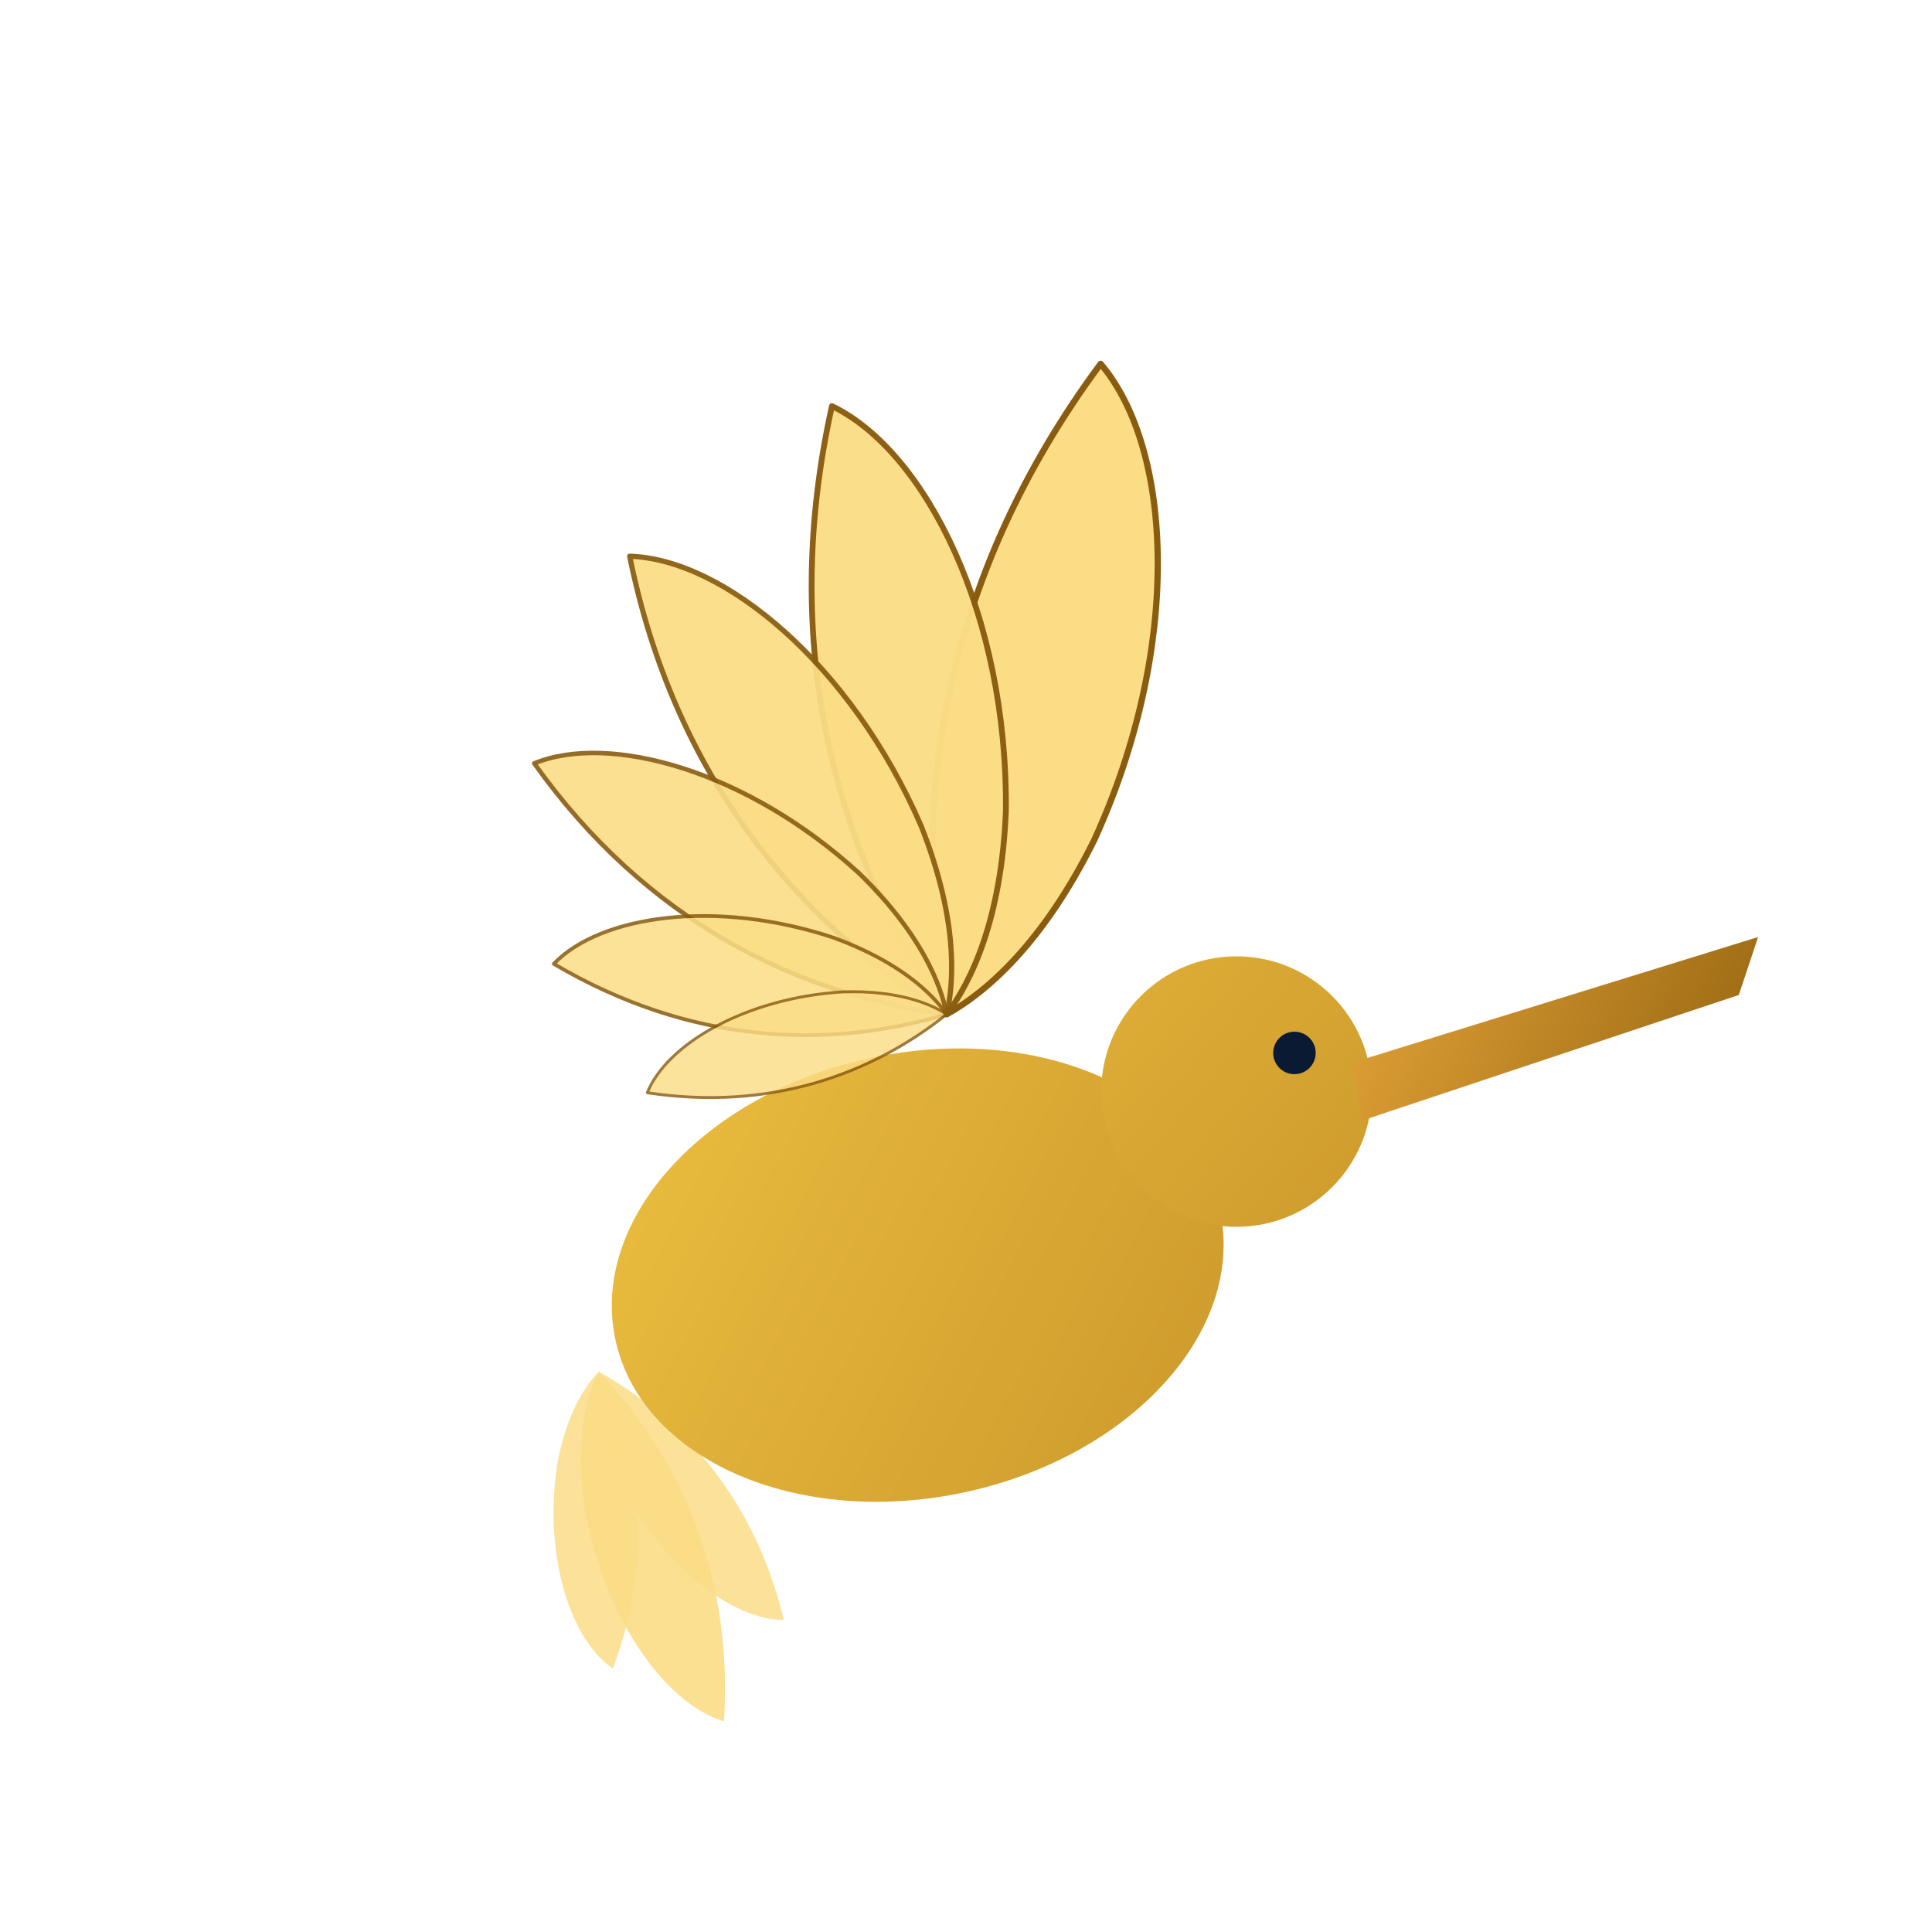
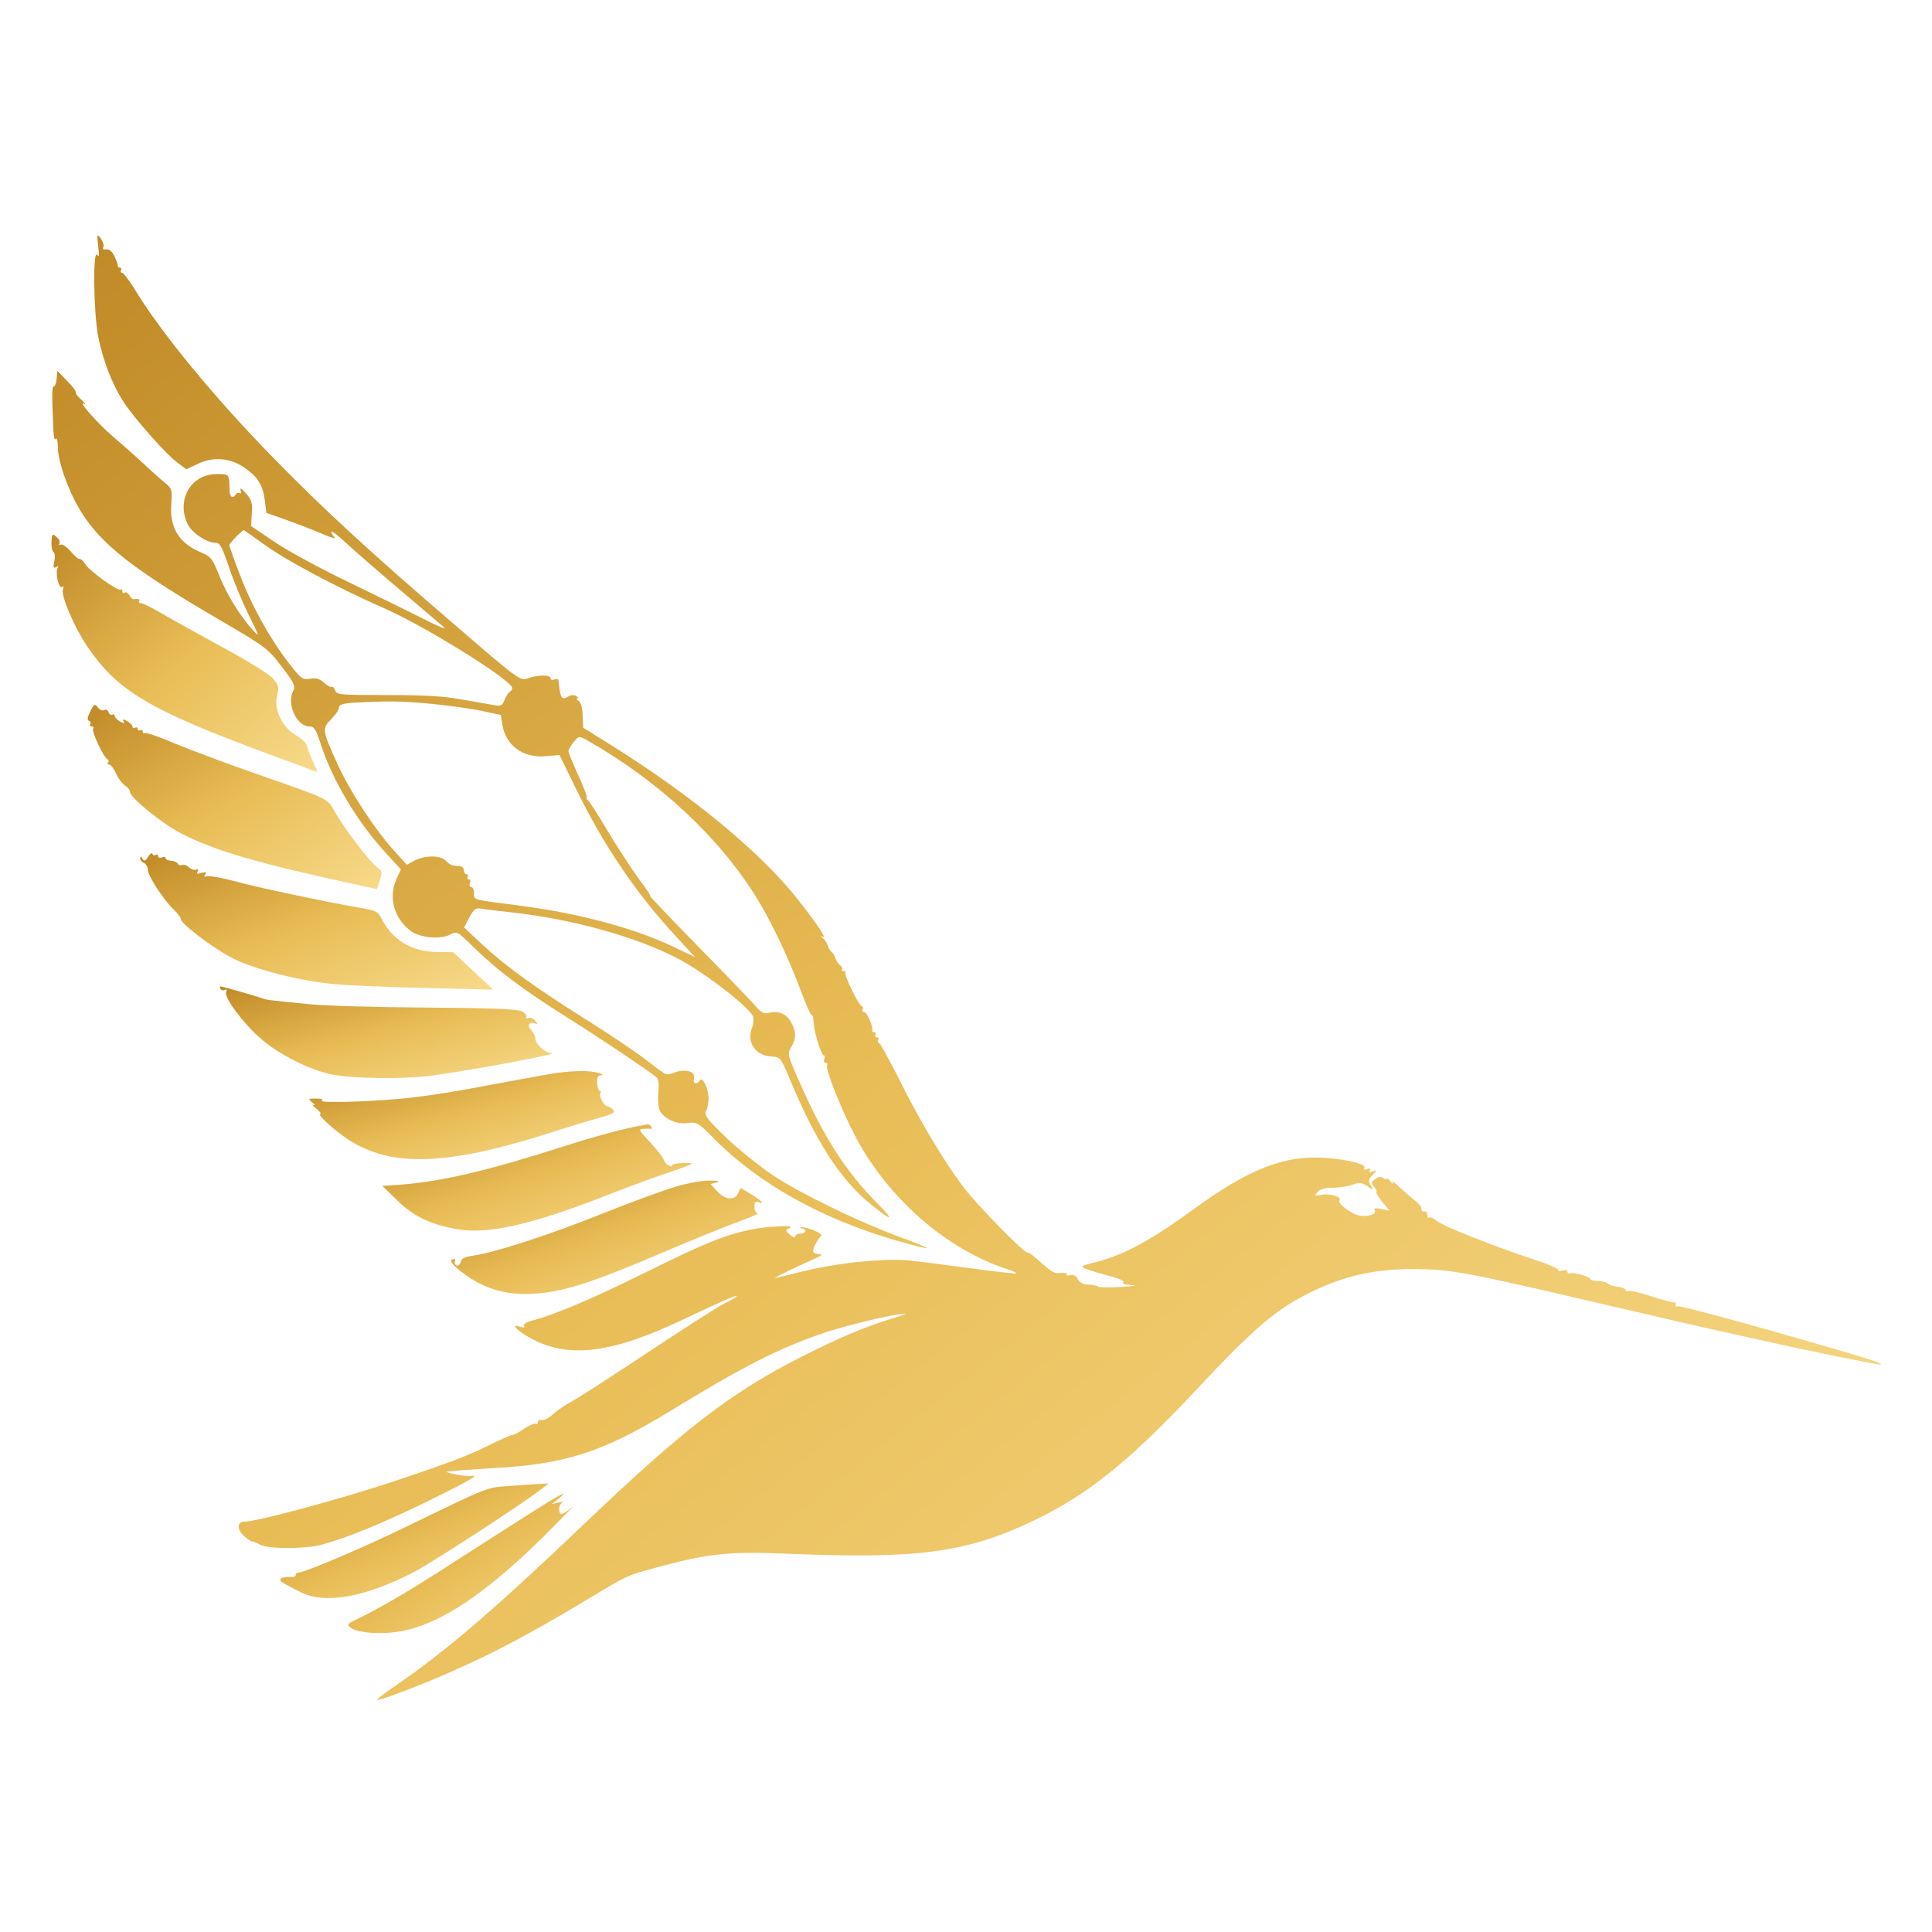
- <svg xmlns="http://www.w3.org/2000/svg" viewBox="0 0 200 200" width="200" height="200">
+ <svg xmlns="http://www.w3.org/2000/svg" viewBox="178 -4 758 758" width="200" height="200">
  <defs>
-     <linearGradient id="godwitBody" gradientUnits="userSpaceOnUse" x1="40" y1="28" x2="188" y2="150">
-       <stop offset="0%" stop-color="#FBDD86" />
-       <stop offset="25%" stop-color="#F2C744" />
-       <stop offset="100%" stop-color="#B8801E" />
-     </linearGradient>
-     <linearGradient id="godwitBeak" gradientUnits="userSpaceOnUse" x1="140" y1="86" x2="186" y2="106">
-       <stop offset="0%" stop-color="#E7A63A" />
-       <stop offset="100%" stop-color="#93630F" />
+     <linearGradient id="gold" x1="0%" y1="100%" x2="100%" y2="0%">
+       <stop offset="0%" stop-color="#c08a26" />
+       <stop offset="50%" stop-color="#e8bc55" />
+       <stop offset="100%" stop-color="#f7da8a" />
    </linearGradient>
  </defs>
-   <g transform="translate(-2,10)">
-     <g transform="translate(64,132)" fill="url(#godwitBody)">
-       <path d="M0,0 C-9,-18 -12,-40 -3,-64 C6,-58 12,-40 9,-20 C7,-9 3,-3 0,0 Z" transform="rotate(146) scale(0.5)" opacity="0.85" />
-       <path d="M0,0 C-9,-18 -12,-40 -3,-64 C6,-58 12,-40 9,-20 C7,-9 3,-3 0,0 Z" transform="rotate(163) scale(0.6)" opacity="0.9" />
-       <path d="M0,0 C-9,-18 -12,-40 -3,-64 C6,-58 12,-40 9,-20 C7,-9 3,-3 0,0 Z" transform="rotate(180) scale(0.48)" opacity="0.85" />
-     </g>
-     <ellipse cx="97" cy="122" rx="32" ry="23" fill="url(#godwitBody)" transform="rotate(-12 97 122)" />
-     <g transform="translate(100,95)" fill="url(#godwitBody)" stroke="#8a5c0f" stroke-width="0.6" stroke-linejoin="round">
-       <path d="M0,0 C-9,-18 -12,-40 -3,-64 C6,-58 12,-40 9,-20 C7,-9 3,-3 0,0 Z" transform="rotate(16) scale(1.08)" />
-       <path d="M0,0 C-9,-18 -12,-40 -3,-64 C6,-58 12,-40 9,-20 C7,-9 3,-3 0,0 Z" transform="rotate(-8) scale(1.0)" opacity="0.97" />
-       <path d="M0,0 C-9,-18 -12,-40 -3,-64 C6,-58 12,-40 9,-20 C7,-9 3,-3 0,0 Z" transform="rotate(-32) scale(0.9)" opacity="0.94" />
-       <path d="M0,0 C-9,-18 -12,-40 -3,-64 C6,-58 12,-40 9,-20 C7,-9 3,-3 0,0 Z" transform="rotate(-56) scale(0.78)" opacity="0.9" />
-       <path d="M0,0 C-9,-18 -12,-40 -3,-64 C6,-58 12,-40 9,-20 C7,-9 3,-3 0,0 Z" transform="rotate(-80) scale(0.64)" opacity="0.86" />
-       <path d="M0,0 C-9,-18 -12,-40 -3,-64 C6,-58 12,-40 9,-20 C7,-9 3,-3 0,0 Z" transform="rotate(-102) scale(0.5)" opacity="0.82" />
-     </g>
-     <circle cx="130" cy="103" r="14" fill="url(#godwitBody)" />
-     <path d="M142,100 L184,87 L182,93 L143,106 Z" fill="url(#godwitBeak)" />
-     <circle cx="136" cy="99" r="2.2" fill="#0b1a33" />
+   <g transform="translate(0,1024) scale(0.1,-0.1)" fill="url(#gold)" stroke="none">
+     <path d="M2165 9315 c5 -37 4 -46 -4 -35 -17 24 -14 -224 4 -319 20 -101 61 -204 110 -273 52 -72 158 -191 201 -223 l35 -26 45 21 c60 29 128 24 183 -15 53 -36 72 -68 80 -128 l6 -49 90 -32 c50 -18 113 -43 140 -55 28 -12 44 -16 38 -10 -7 7 -13 17 -13 22 0 6 24 -12 53 -39 29 -27 123 -109 209 -182 86 -73 167 -142 180 -153 13 -11 -22 3 -77 31 -55 28 -188 93 -295 145 -107 51 -238 122 -290 157 l-95 64 3 50 c3 42 -1 54 -24 79 -16 19 -24 23 -20 12 3 -10 2 -15 -3 -12 -5 3 -12 1 -16 -5 -12 -19 -24 -10 -24 18 -2 63 -1 62 -51 62 -101 0 -159 -101 -114 -196 17 -35 75 -74 112 -74 15 0 25 -20 50 -94 17 -52 52 -136 77 -187 44 -89 45 -92 15 -59 -51 58 -99 136 -130 212 -26 66 -32 74 -72 91 -86 36 -123 97 -116 189 4 56 3 61 -26 85 -17 14 -56 48 -86 77 -31 28 -83 75 -118 104 -62 54 -140 143 -112 128 8 -4 4 2 -10 15 -14 12 -24 25 -23 30 2 5 -14 25 -35 46 l-37 38 -3 -33 c-2 -18 -7 -30 -11 -28 -4 3 -7 -21 -6 -52 1 -31 3 -82 4 -112 1 -32 5 -50 9 -42 5 7 9 -8 9 -35 0 -28 14 -82 32 -129 79 -204 187 -303 597 -543 185 -108 194 -114 249 -186 48 -63 55 -77 46 -94 -28 -51 12 -141 63 -141 18 0 26 -11 44 -68 46 -143 146 -311 259 -432 l56 -61 -18 -39 c-32 -72 -9 -153 57 -203 35 -26 116 -34 153 -14 28 14 29 14 94 -50 91 -89 193 -166 357 -269 123 -77 310 -202 355 -237 13 -9 15 -24 12 -63 -3 -29 0 -60 6 -72 18 -33 68 -55 110 -48 35 5 40 2 101 -60 175 -177 419 -314 713 -400 66 -19 122 -33 123 -31 2 2 -42 21 -99 41 -165 61 -388 169 -497 240 -55 36 -141 105 -190 152 -75 72 -88 89 -80 105 6 10 10 33 10 51 -1 39 -24 86 -34 69 -12 -19 -29 -12 -23 9 7 26 -34 38 -77 22 -23 -9 -34 -9 -46 1 -10 6 -45 33 -79 59 -35 26 -118 82 -184 124 -233 146 -350 230 -450 323 l-66 62 20 39 c18 33 25 39 47 35 15 -3 70 -9 122 -15 241 -27 487 -96 652 -182 103 -54 282 -193 293 -227 3 -10 1 -31 -5 -45 -21 -56 14 -108 76 -111 36 -2 37 -4 75 -94 98 -235 192 -382 305 -477 90 -75 110 -80 40 -9 -130 131 -213 260 -316 495 -40 91 -41 96 -26 121 21 35 20 64 -1 100 -19 32 -49 45 -87 35 -19 -5 -31 2 -56 32 -18 20 -121 127 -228 236 -107 109 -189 196 -182 191 7 -4 -12 25 -43 66 -30 41 -85 126 -123 189 -37 63 -73 118 -79 122 -5 4 -7 8 -3 8 4 0 -11 39 -32 86 -22 47 -40 91 -40 97 1 7 10 23 21 36 20 24 20 24 52 7 282 -160 520 -382 667 -621 55 -88 128 -243 171 -360 19 -49 37 -93 42 -96 5 -3 8 -9 8 -13 -1 -3 -1 -7 0 -8 0 -2 2 -12 3 -24 5 -39 29 -114 37 -114 5 0 6 -7 3 -15 -4 -8 -1 -15 6 -15 6 0 8 -4 5 -10 -8 -13 56 -174 110 -277 128 -244 358 -445 598 -523 21 -6 37 -14 34 -16 -2 -2 -82 7 -178 20 -96 13 -206 27 -244 31 -98 9 -282 -10 -414 -43 -61 -15 -111 -27 -111 -26 0 3 87 45 155 75 31 14 35 18 18 18 -13 1 -23 6 -23 12 0 14 21 52 32 60 5 3 -9 14 -32 23 -24 9 -45 14 -48 11 -3 -3 0 -5 6 -5 7 0 12 -4 12 -10 0 -5 -9 -10 -20 -10 -11 0 -20 -5 -20 -12 0 -6 -9 -3 -21 8 -19 17 -19 19 -2 25 34 14 -84 9 -155 -6 -99 -21 -170 -49 -411 -168 -208 -103 -352 -164 -439 -187 -25 -6 -40 -15 -36 -22 4 -7 -1 -8 -17 -3 -47 15 8 -31 70 -59 142 -64 306 -39 571 87 159 75 210 97 210 92 0 -3 -21 -16 -48 -29 -26 -13 -163 -101 -305 -195 -143 -95 -275 -180 -295 -190 -21 -11 -50 -31 -67 -45 -28 -25 -40 -30 -57 -27 -5 0 -8 -4 -8 -10 0 -5 -4 -8 -8 -5 -5 3 -25 -6 -45 -19 -20 -14 -41 -25 -47 -25 -6 0 -42 -16 -81 -35 -87 -44 -157 -71 -384 -147 -218 -72 -536 -158 -586 -158 -29 0 -30 -30 -3 -55 14 -13 29 -23 33 -23 3 1 17 -4 31 -12 31 -18 176 -18 240 -1 102 28 226 78 408 166 171 84 219 111 180 104 -17 -3 -100 12 -95 17 2 2 84 8 183 14 279 15 426 62 682 217 298 182 431 250 607 311 72 25 242 68 305 76 36 5 30 2 -30 -17 -112 -35 -200 -72 -353 -149 -277 -140 -463 -283 -852 -654 -353 -337 -550 -506 -744 -638 -45 -31 -77 -56 -72 -56 19 0 197 68 311 120 153 68 293 143 478 253 199 120 188 115 311 148 199 54 281 63 516 53 502 -21 693 4 950 125 223 105 389 239 671 542 184 197 281 282 386 338 147 80 279 113 448 112 134 -1 195 -11 625 -111 376 -88 498 -116 590 -136 39 -9 99 -22 135 -30 185 -42 475 -101 479 -98 7 7 -55 26 -419 130 -201 57 -371 102 -378 99 -7 -3 -10 0 -7 5 3 6 0 10 -7 10 -7 0 -49 11 -92 25 -43 14 -82 23 -86 20 -5 -3 -10 -1 -12 4 -1 5 -16 11 -33 13 -16 2 -33 7 -36 12 -4 5 -21 9 -38 10 -17 0 -31 4 -31 8 0 9 -71 29 -82 22 -4 -3 -8 0 -8 6 0 7 -8 9 -21 5 -12 -4 -19 -3 -16 2 3 5 -40 24 -96 42 -148 48 -352 129 -380 151 -13 11 -27 16 -31 13 -3 -3 -6 1 -6 10 0 9 -6 16 -12 14 -7 -1 -12 3 -11 10 2 6 -11 22 -28 35 -17 13 -44 37 -61 53 -17 17 -27 23 -24 15 4 -8 0 -6 -8 4 -9 11 -16 16 -16 12 0 -5 -6 -4 -13 2 -8 7 -18 6 -31 -4 -17 -12 -17 -16 -5 -30 8 -9 12 -19 9 -21 -3 -1 7 -19 23 -38 l28 -35 -32 7 c-22 4 -30 3 -26 -4 13 -21 -46 -32 -79 -16 -40 21 -65 44 -58 54 8 14 -39 28 -72 21 -26 -5 -28 -4 -15 11 9 11 29 17 59 17 25 0 60 5 78 12 27 10 37 9 59 -6 25 -17 25 -17 13 3 -10 17 -9 23 7 41 18 20 18 21 0 14 -12 -5 -16 -4 -11 4 5 8 1 10 -10 5 -11 -4 -15 -2 -11 4 9 15 -59 33 -151 40 -163 12 -301 -42 -527 -207 -158 -115 -265 -173 -369 -200 -68 -17 -70 -19 -43 -29 15 -6 56 -18 92 -28 40 -10 60 -20 52 -25 -7 -4 7 -9 33 -10 26 -1 10 -4 -40 -7 -47 -3 -89 -3 -94 2 -6 4 -22 7 -38 7 -17 0 -31 7 -39 21 -7 14 -17 19 -30 16 -10 -3 -17 -1 -14 3 3 5 -7 7 -22 6 -28 -3 -32 -1 -91 51 -19 18 -38 31 -40 29 -8 -9 -198 185 -254 259 -77 103 -171 260 -254 428 -37 72 -70 134 -75 135 -5 2 -7 8 -3 13 3 5 0 9 -6 9 -6 0 -8 5 -5 10 3 6 1 10 -4 10 -6 0 -10 3 -9 8 4 14 -21 72 -32 72 -6 0 -9 4 -6 9 4 5 2 11 -3 13 -13 5 -71 125 -64 132 4 3 0 6 -7 6 -7 0 -10 3 -7 7 4 3 0 11 -8 17 -7 6 -15 18 -17 26 -2 8 -8 19 -15 25 -7 5 -13 17 -15 25 -2 8 -10 21 -18 28 -13 12 -13 12 0 6 15 -8 -30 59 -99 146 -144 184 -416 409 -739 610 l-104 65 -2 48 c-1 30 -7 52 -16 57 -8 6 -10 10 -5 10 6 0 4 4 -4 9 -9 6 -21 5 -32 -2 -26 -16 -31 -6 -38 65 -1 4 -8 5 -16 2 -8 -4 -15 -1 -15 5 0 14 -48 14 -88 0 -31 -11 -34 -9 -279 202 -339 291 -518 456 -718 660 -233 238 -444 494 -549 668 -21 33 -42 61 -47 61 -6 0 -7 5 -4 10 3 6 1 10 -4 10 -6 0 -10 3 -9 8 1 4 -5 19 -12 35 -12 25 -22 31 -42 28 -4 0 -5 5 -2 12 2 7 -3 21 -11 32 -14 19 -15 16 -10 -30z m657 -1175 c83 -60 286 -168 473 -250 163 -73 495 -280 495 -310 0 -5 -5 -12 -11 -15 -5 -4 -15 -18 -20 -32 -8 -21 -14 -24 -37 -20 -15 2 -72 13 -127 22 -75 14 -150 18 -297 18 -185 0 -198 1 -203 19 -4 10 -10 16 -14 13 -4 -2 -18 5 -30 17 -17 15 -31 19 -54 15 -30 -5 -36 0 -82 59 -72 92 -146 223 -193 347 -23 59 -42 112 -42 118 0 8 48 57 57 59 1 0 39 -27 85 -60z m646 -621 c64 -6 153 -18 197 -27 l80 -17 6 -38 c13 -82 80 -131 169 -124 l55 5 67 -137 c108 -221 237 -410 391 -576 l74 -80 -78 37 c-154 75 -374 134 -604 164 -199 26 -185 22 -185 49 0 14 -5 25 -11 25 -6 0 -9 7 -5 15 3 8 1 15 -5 15 -6 0 -7 5 -4 10 3 6 1 10 -4 10 -6 0 -11 7 -11 15 0 8 -7 16 -15 17 -8 0 -21 1 -27 2 -7 1 -20 9 -29 19 -21 22 -80 22 -122 1 l-31 -17 -53 59 c-74 82 -172 232 -220 339 -59 130 -60 136 -24 173 17 17 31 37 31 46 0 11 14 16 58 19 122 7 188 7 300 -4z" />
+     <path d="M1982 8155 c-1 -18 2 -36 7 -40 6 -3 8 -20 4 -37 -5 -24 -3 -29 7 -23 9 5 11 4 6 -3 -10 -17 4 -83 17 -75 6 4 8 0 4 -10 -9 -23 44 -147 94 -221 120 -177 241 -250 714 -425 88 -32 168 -62 177 -66 15 -6 15 -3 -2 32 -10 22 -21 50 -25 64 -3 14 -21 32 -43 44 -53 28 -89 103 -75 155 8 34 7 41 -16 68 -15 17 -102 71 -206 127 -99 54 -207 114 -239 133 -33 19 -65 35 -72 35 -7 0 -11 4 -8 9 5 7 -3 10 -23 7 -3 0 -10 6 -15 15 -5 9 -13 14 -19 11 -5 -4 -9 -1 -9 6 0 7 -3 9 -6 6 -9 -9 -120 70 -139 99 -8 13 -19 23 -24 21 -4 -1 -20 13 -35 31 -15 17 -33 29 -38 25 -6 -3 -8 -1 -5 4 4 6 -1 18 -11 26 -17 15 -18 14 -20 -18z" />
+     <path d="M2134 7489 c-11 -23 -13 -34 -5 -37 6 -2 9 -8 5 -13 -3 -5 0 -9 6 -9 6 0 9 -4 5 -10 -6 -10 42 -113 56 -118 5 -2 7 -8 3 -13 -3 -5 -1 -9 5 -9 6 0 18 -16 27 -36 9 -20 25 -41 36 -47 10 -7 18 -17 18 -24 0 -22 123 -122 199 -162 135 -70 305 -119 708 -206 l62 -13 11 34 c11 32 10 36 -13 54 -31 24 -130 155 -164 216 -29 52 -19 47 -299 145 -115 40 -260 94 -323 120 -63 27 -118 46 -123 43 -4 -3 -8 0 -8 6 0 6 -4 8 -10 5 -5 -3 -10 -1 -10 5 0 6 -4 8 -10 5 -5 -3 -10 -2 -10 4 0 6 -10 15 -21 22 -16 8 -20 8 -14 -1 6 -9 2 -9 -14 -1 -11 7 -21 16 -21 22 0 6 -4 8 -9 5 -5 -3 -12 1 -15 10 -3 8 -11 12 -17 8 -7 -4 -18 1 -25 10 -11 16 -14 15 -30 -15z" />
+     <path d="M2361 6919 c-10 -18 -15 -19 -22 -8 -6 10 -9 11 -9 1 0 -7 7 -15 15 -18 8 -4 15 -15 15 -26 0 -24 61 -118 101 -156 16 -15 29 -32 29 -39 0 -16 113 -104 192 -147 78 -43 247 -89 388 -105 52 -6 219 -14 370 -17 l275 -7 -79 74 -78 73 -67 1 c-98 2 -172 48 -214 131 -14 28 -23 32 -89 43 -141 25 -404 80 -492 105 -50 13 -96 21 -105 18 -10 -4 -12 -1 -6 7 6 10 2 11 -15 6 -17 -5 -20 -4 -15 5 5 8 3 11 -6 8 -8 -3 -20 2 -28 9 -7 8 -19 12 -27 9 -7 -3 -14 0 -16 5 -2 5 -13 11 -26 12 -12 0 -22 5 -22 10 0 5 -7 7 -15 3 -8 -3 -15 -1 -15 5 0 6 -4 8 -9 5 -5 -4 -11 -2 -13 4 -2 6 -9 0 -17 -11z" />
+     <path d="M2645 6400 c4 -6 11 -7 17 -4 7 5 9 1 5 -9 -8 -21 67 -122 136 -182 70 -61 189 -122 276 -140 82 -17 288 -20 396 -5 161 22 498 85 470 88 -30 3 -64 35 -65 60 0 7 -7 20 -15 29 -18 17 -10 37 12 28 13 -5 14 -3 3 10 -7 9 -19 14 -27 11 -8 -3 -11 -2 -8 4 3 5 -5 15 -17 22 -17 9 -112 13 -378 15 -195 1 -404 7 -465 14 -60 6 -121 12 -135 14 -14 1 -32 4 -40 8 -22 8 -157 47 -165 47 -3 0 -3 -5 0 -10z" />
+     <path d="M3925 6064 c-44 -8 -150 -27 -235 -43 -85 -17 -209 -37 -275 -45 -131 -17 -392 -26 -372 -14 7 4 -2 8 -22 8 -33 0 -34 -1 -15 -16 10 -8 12 -13 4 -9 -8 4 -4 -3 10 -14 14 -11 22 -21 17 -21 -16 0 50 -62 108 -100 168 -110 381 -104 776 20 74 24 166 52 206 63 60 17 69 22 58 33 -7 8 -17 14 -22 14 -13 0 -34 40 -28 50 4 6 3 10 -2 10 -4 0 -9 14 -10 30 -2 22 2 30 15 31 11 1 8 4 -8 9 -38 12 -116 10 -205 -6z" />
+     <path d="M4290 5863 c-51 -8 -188 -45 -290 -78 -295 -95 -480 -139 -638 -152 l-82 -6 59 -57 c62 -61 127 -93 231 -112 123 -23 299 17 605 138 66 26 169 64 229 84 107 37 108 38 58 37 -28 -1 -48 -5 -46 -9 3 -4 -2 -5 -10 -2 -8 3 -18 13 -21 22 -3 10 -27 41 -54 70 -44 46 -47 52 -28 53 12 1 26 1 30 0 5 -1 6 3 2 9 -3 5 -9 9 -13 9 -4 -1 -18 -4 -32 -6z" />
+     <path d="M4430 5624 c-47 -14 -181 -63 -298 -110 -208 -83 -414 -149 -499 -161 -30 -4 -43 -11 -46 -25 -3 -11 -10 -17 -16 -13 -6 3 -9 11 -6 16 4 5 1 9 -4 9 -21 0 -11 -19 27 -48 95 -75 196 -101 328 -84 106 14 214 51 469 160 110 47 241 100 290 118 50 18 84 33 78 34 -7 0 -13 11 -13 25 0 18 4 23 15 19 29 -12 14 5 -27 30 l-42 25 -11 -22 c-14 -29 -52 -24 -83 11 l-24 27 24 6 c15 5 6 7 -27 7 -27 1 -88 -10 -135 -24z" />
+     <path d="M3780 4450 c-93 -7 -75 1 -400 -157 -170 -83 -405 -183 -430 -183 -5 0 -10 -4 -10 -9 0 -5 -6 -9 -12 -8 -29 1 -48 -3 -48 -11 0 -8 11 -14 80 -49 96 -48 251 -20 442 78 73 38 436 274 505 329 l26 20 -34 -2 c-19 -1 -72 -4 -119 -8z" />
+     <path d="M3859 4342 c-68 -43 -200 -128 -294 -188 -175 -114 -294 -183 -379 -224 -44 -21 -47 -24 -31 -36 29 -21 122 -28 198 -14 153 27 333 147 562 374 77 77 126 127 109 113 -16 -15 -35 -27 -40 -27 -14 0 -14 33 0 43 6 5 0 5 -14 2 l-25 -6 25 20 c47 39 12 21 -111 -57z" />
  </g>
</svg>
